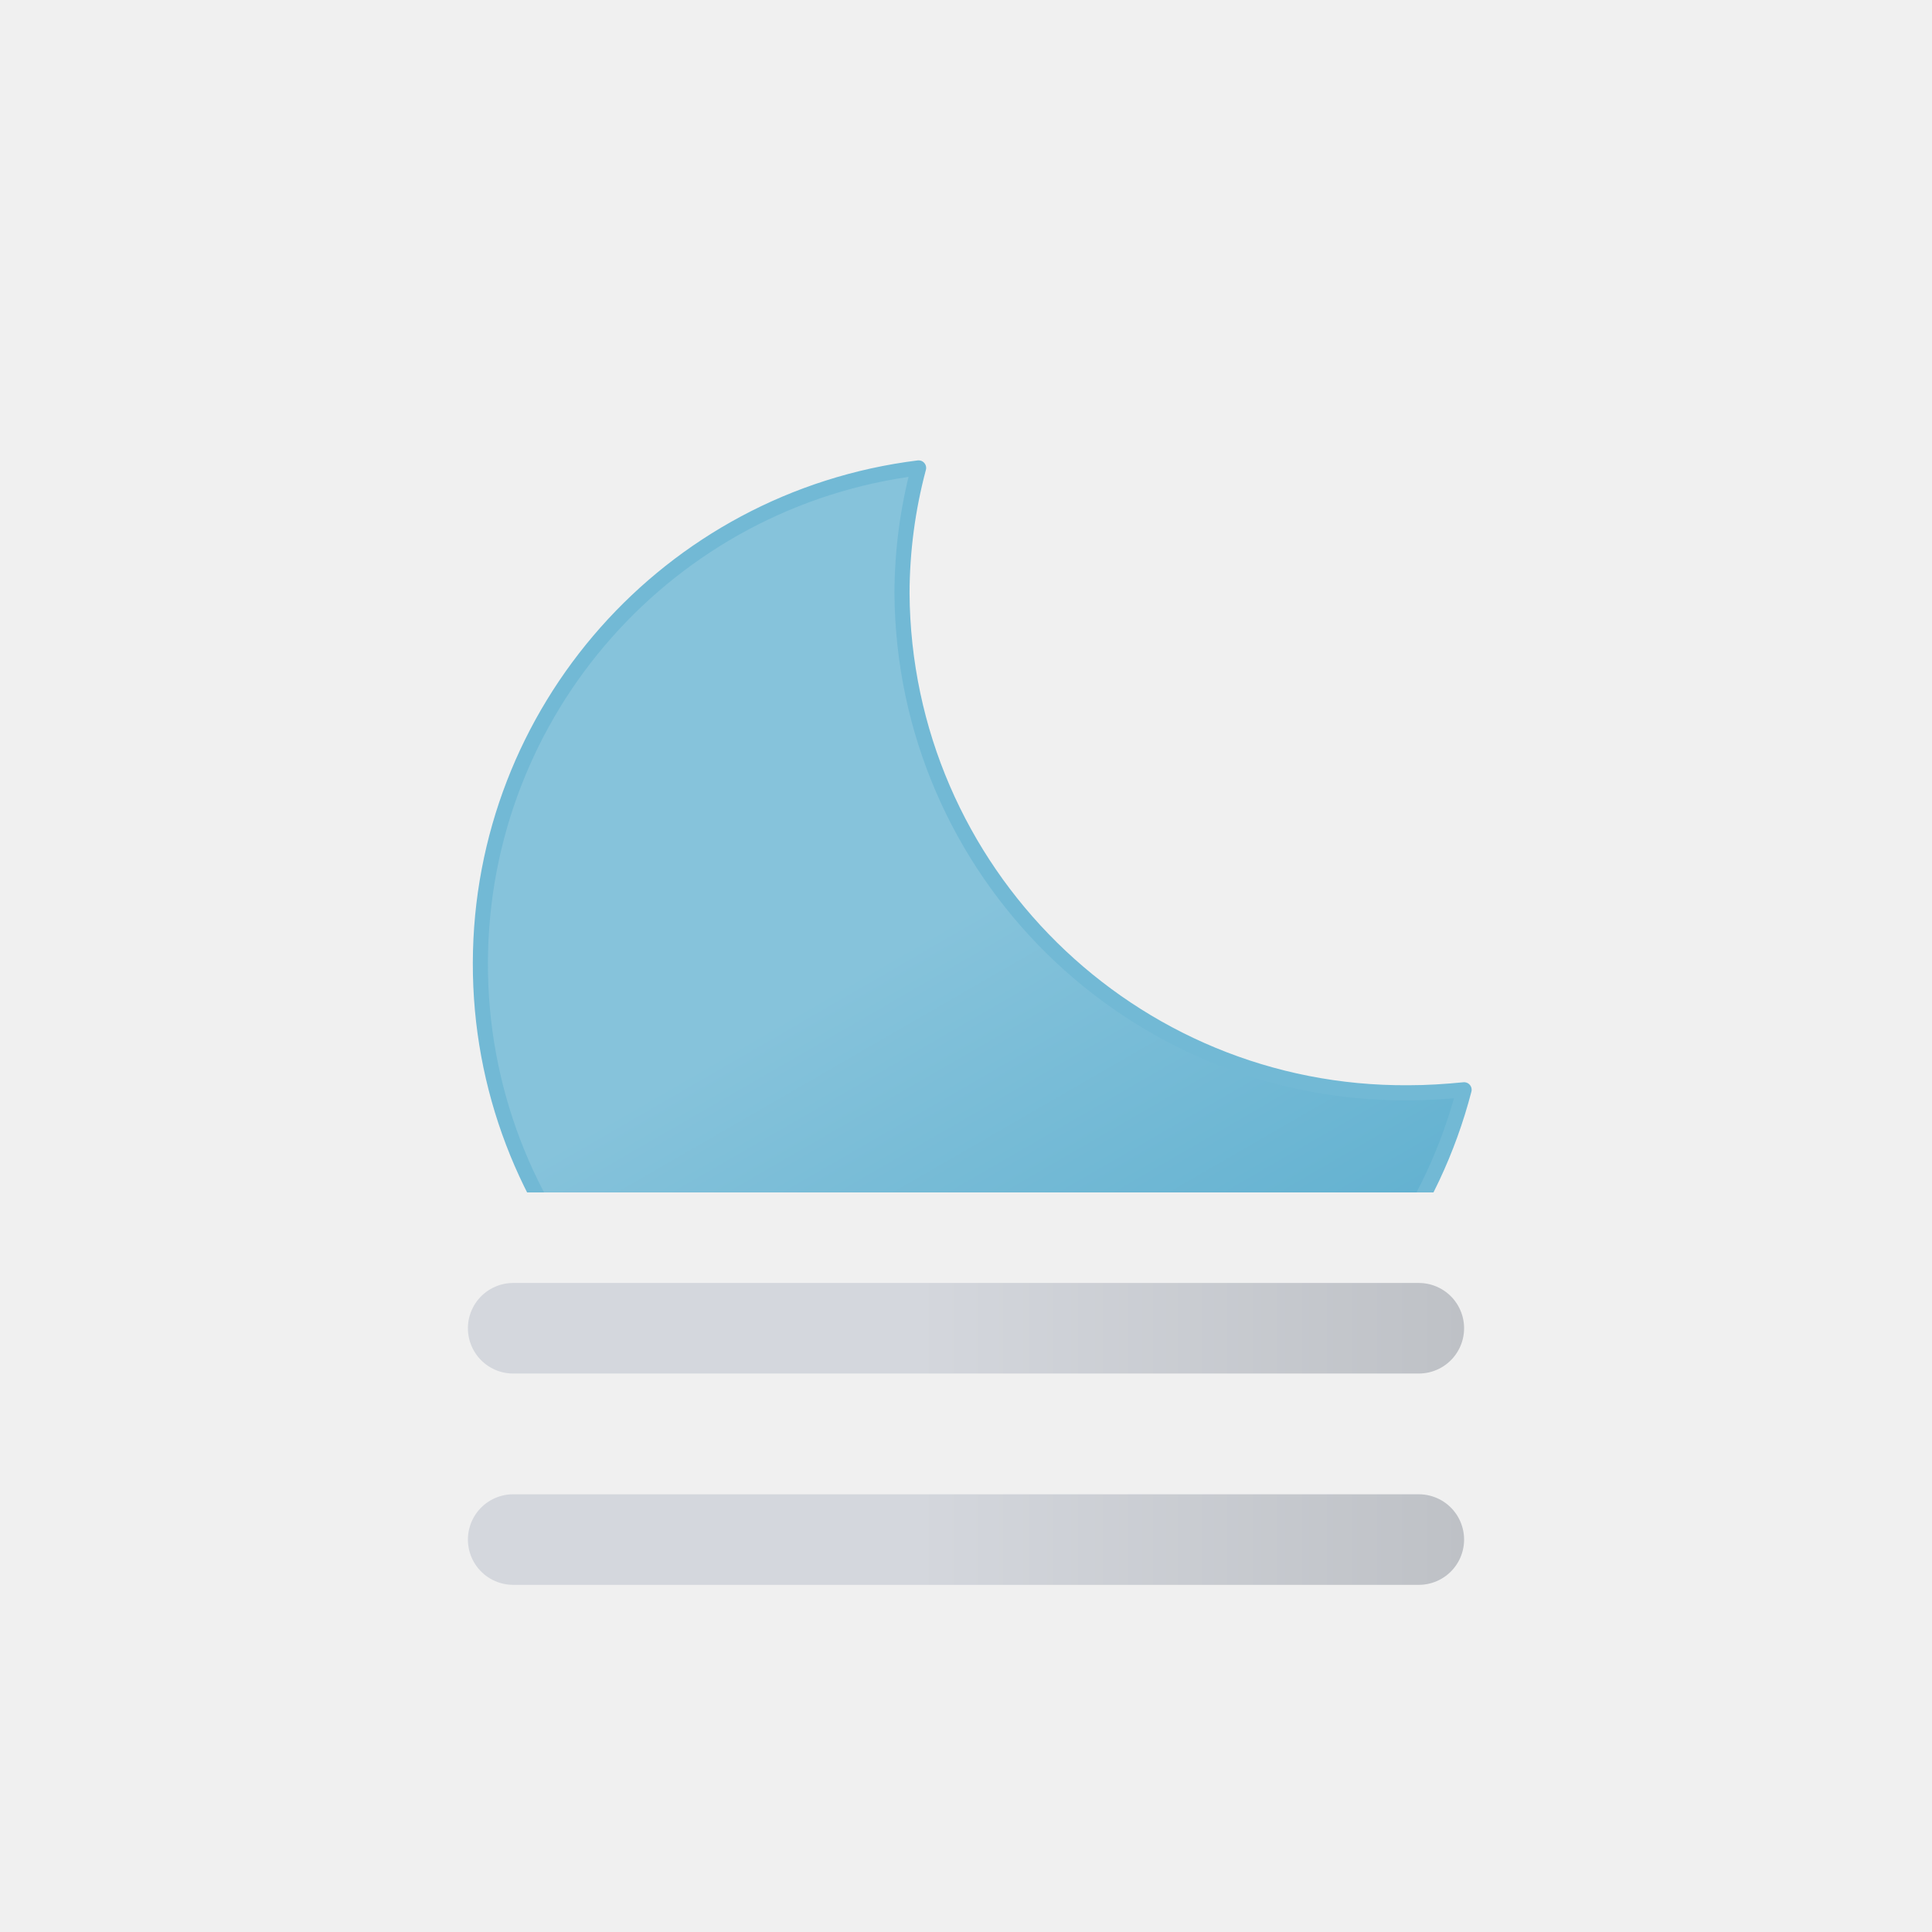
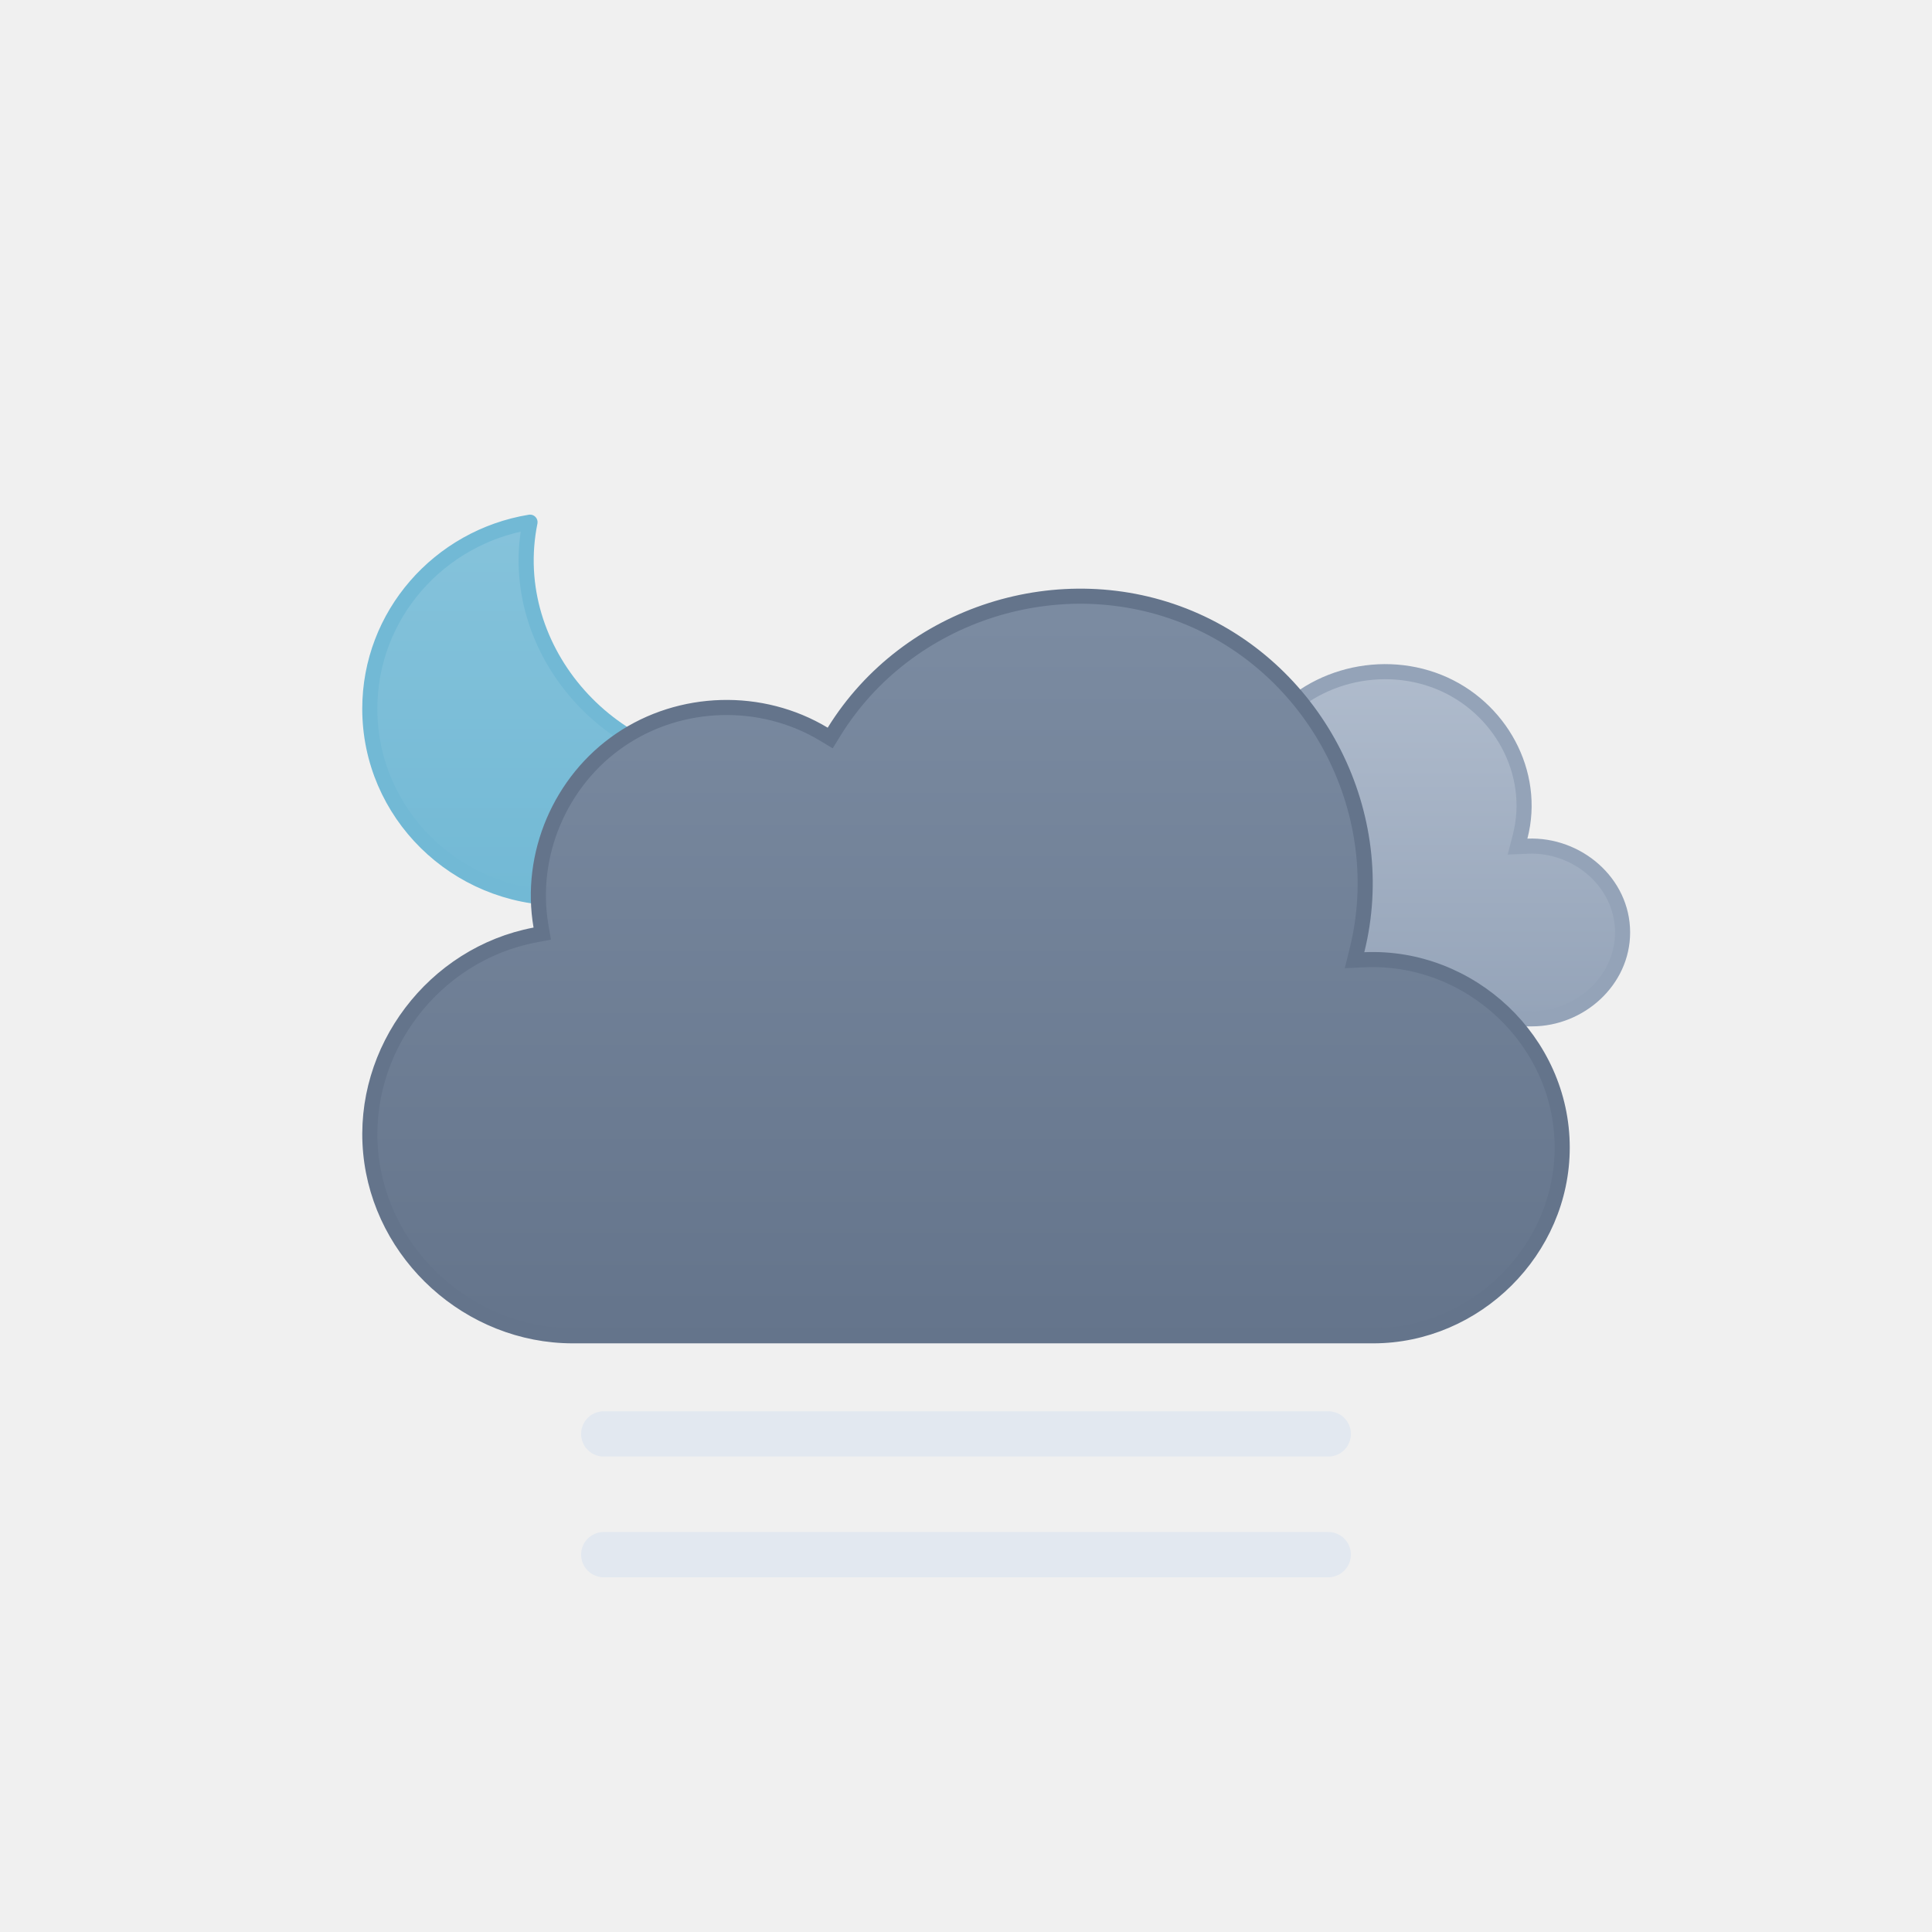
- <svg xmlns="http://www.w3.org/2000/svg" xmlns:xlink="http://www.w3.org/1999/xlink" viewBox="0 0 64 64">
+ <svg xmlns="http://www.w3.org/2000/svg" fill="none" viewBox="0 0 128 128">
+   <g id="extreme-night-fog__extreme-night-fog" clip-path="url(#extreme-night-fog__clip0_1858_9398)">
+     <g id="extreme-night-fog__Sky">
+       <g id="extreme-night-fog__Moon">
+         <path id="extreme-night-fog__Moon_2" fill="url(#extreme-night-fog__paint0_linear_1858_9398)" stroke="#72b9d5" stroke-linecap="round" stroke-linejoin="round" d="M35.115 34.595c-1.737 8.568 5.638 16.62 14.198 16.188-1.64 5.05-6.424 8.717-12.095 8.717-7.03 0-12.718-5.621-12.718-12.541 0-6.214 4.588-11.375 10.615-12.364" />
+       </g>
+       <g id="extreme-night-fog__Clouds">
+         <g id="extreme-night-fog__Secondary Cloud">
+           <path id="extreme-night-fog__Cloud" fill="url(#extreme-night-fog__paint1_linear_1858_9398)" stroke="#94a3b8" stroke-miterlimit="10" d="M83.84 48.693c2.404-3.735 7.375-5.164 11.478-3.516 4.043 1.624 6.496 6.012 5.392 10.26l-.169.653.674-.029c3.281-.137 6.285 2.404 6.285 5.713 0 3.202-2.831 5.726-6.011 5.726H74.977c-3.209 0-6.132-2.382-6.448-5.593-.315-3.2 2.088-6.066 5.235-6.636l.491-.09-.087-.49c-.394-2.198.644-4.442 2.517-5.664 1.926-1.256 4.492-1.32 6.483-.17l.413.237z" />
+         </g>
+         <g id="extreme-night-fog__Cloud_2">
+           <path id="extreme-night-fog__Cloud_3" fill="url(#extreme-night-fog__paint2_linear_1858_9398)" stroke="#64748b" stroke-miterlimit="10" d="M55.262 48.475c4.86-7.864 15.035-11.095 23.553-7.532 8.506 3.56 13.323 13.06 11.088 22.022l-.161.65.669-.03c7.01-.306 13.089 5.407 13.089 12.443 0 6.811-5.728 12.472-12.523 12.472H37.954c-6.826.002-12.751-5.33-13.395-12.14-.643-6.808 4.178-13.148 10.884-14.415l.483-.092-.084-.484c-.816-4.745 1.284-9.652 5.263-12.356 3.99-2.712 9.34-2.86 13.475-.373l.423.255z" />
+         </g>
+       </g>
+     </g>
+     <g id="extreme-night-fog__Precipitation">
+       <path id="extreme-night-fog__Line 2" stroke="#e2e8f0" stroke-linecap="round" stroke-miterlimit="10" stroke-width="3" d="M40 95h48" />
+       <path id="extreme-night-fog__Line 1" stroke="#e2e8f0" stroke-linecap="round" stroke-miterlimit="10" stroke-width="3" d="M40 103h48" />
+     </g>
+   </g>
  <defs>
-     <linearGradient id="c" x1="21.92" x2="38.52" y1="18.75" y2="47.52" gradientUnits="userSpaceOnUse">
-       <stop offset="0" stop-color="#86c3db" />
-       <stop offset=".45" stop-color="#86c3db" />
-       <stop offset="1" stop-color="#5eafcf" />
-       <animateTransform attributeName="gradientTransform" dur="10s" repeatCount="indefinite" type="rotate" values="5 32 32; -15 32 32; 5 32 32" />
+     <linearGradient id="extreme-night-fog__paint0_linear_1858_9398" x1="37" x2="37" y1="34" y2="60" gradientUnits="userSpaceOnUse">
+       <stop stop-color="#86c3db" />
+       <stop offset="1" stop-color="#72b9d5" />
    </linearGradient>
-     <linearGradient id="a" x1="15.5" x2="48.5" y1="44" y2="44" gradientUnits="userSpaceOnUse">
-       <stop offset="0" stop-color="#d4d7dd" />
-       <stop offset=".45" stop-color="#d4d7dd" />
-       <stop offset="1" stop-color="#bec1c6" />
+     <linearGradient id="extreme-night-fog__paint1_linear_1858_9398" x1="88" x2="88" y1="44" y2="68" gradientUnits="userSpaceOnUse">
+       <stop stop-color="#b0bccd" />
+       <stop offset="1" stop-color="#94a3b8" />
    </linearGradient>
-     <linearGradient id="d" y1="51" y2="51" xlink:href="#a" />
-     <clipPath id="b">
-       <path fill="none" d="M0 7.5h64v32H0z" />
+     <linearGradient id="extreme-night-fog__paint2_linear_1858_9398" x1="64.001" x2="64.001" y1="39" y2="89" gradientUnits="userSpaceOnUse">
+       <stop stop-color="#7c8ca2" />
+       <stop offset="1" stop-color="#64748b" />
+     </linearGradient>
+     <clipPath id="extreme-night-fog__clip0_1858_9398">
+       <rect width="128" height="128" fill="#fff" />
    </clipPath>
  </defs>
-   <g clip-path="url(#b)">
-     <g>
-       <path fill="url(#c)" stroke="#72b9d5" stroke-linecap="round" stroke-linejoin="round" stroke-width=".5" d="M46.66 36.2a16.66 16.66 0 01-16.78-16.55 16.29 16.29 0 01.55-4.15A16.56 16.56 0 1048.5 36.1c-.61.06-1.22.1-1.84.1z" />
-       <animateTransform attributeName="transform" dur="10s" repeatCount="indefinite" type="rotate" values="-5 32 32; 15 32 32; -5 32 32" />
-     </g>
-   </g>
-   <path fill="none" stroke="url(#a)" stroke-linecap="round" stroke-miterlimit="10" stroke-width="3" d="M17 44h30">
-     <animateTransform attributeName="transform" begin="0s" dur="5s" repeatCount="indefinite" type="translate" values="-4 0; 4 0; -4 0" />
-   </path>
-   <path fill="none" stroke="url(#d)" stroke-linecap="round" stroke-miterlimit="10" stroke-width="3" d="M17 51h30">
-     <animateTransform attributeName="transform" begin="-4s" dur="5s" repeatCount="indefinite" type="translate" values="-4 0; 4 0; -4 0" />
-   </path>
</svg>
